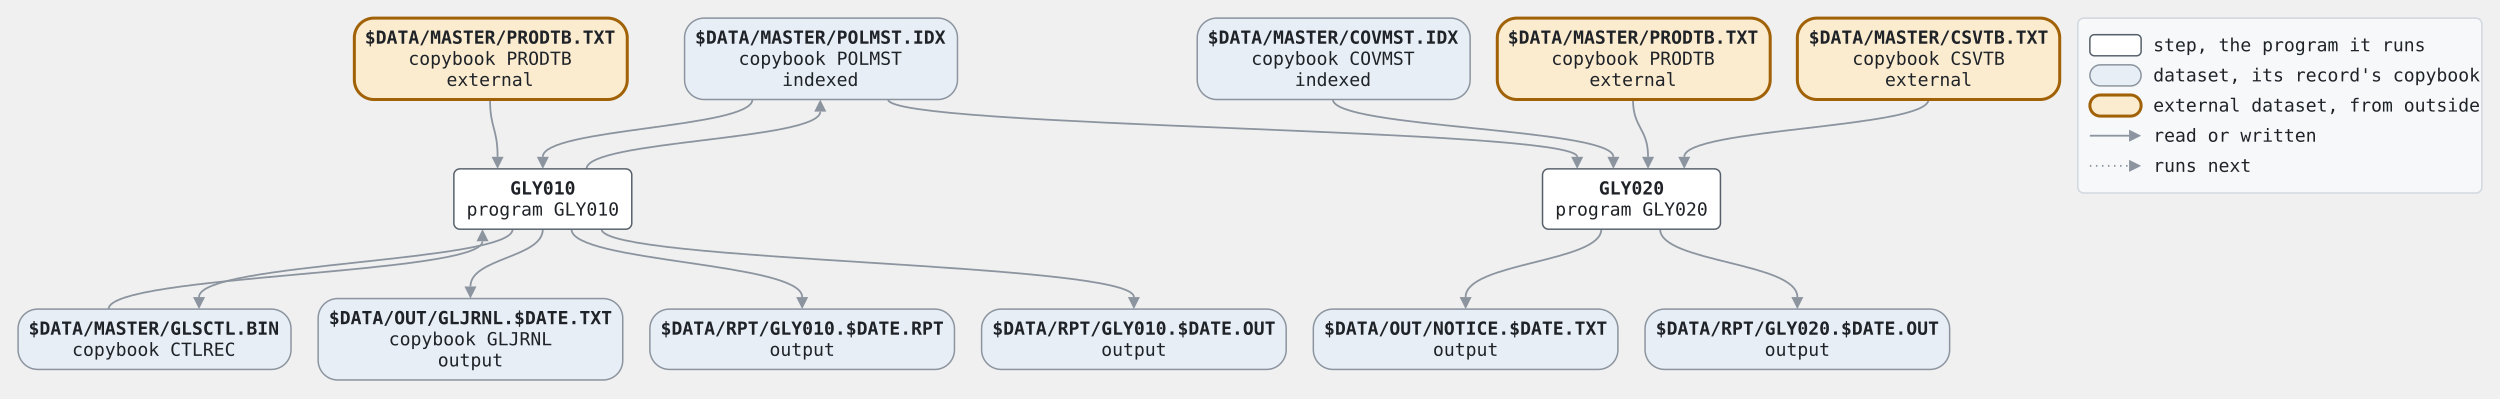
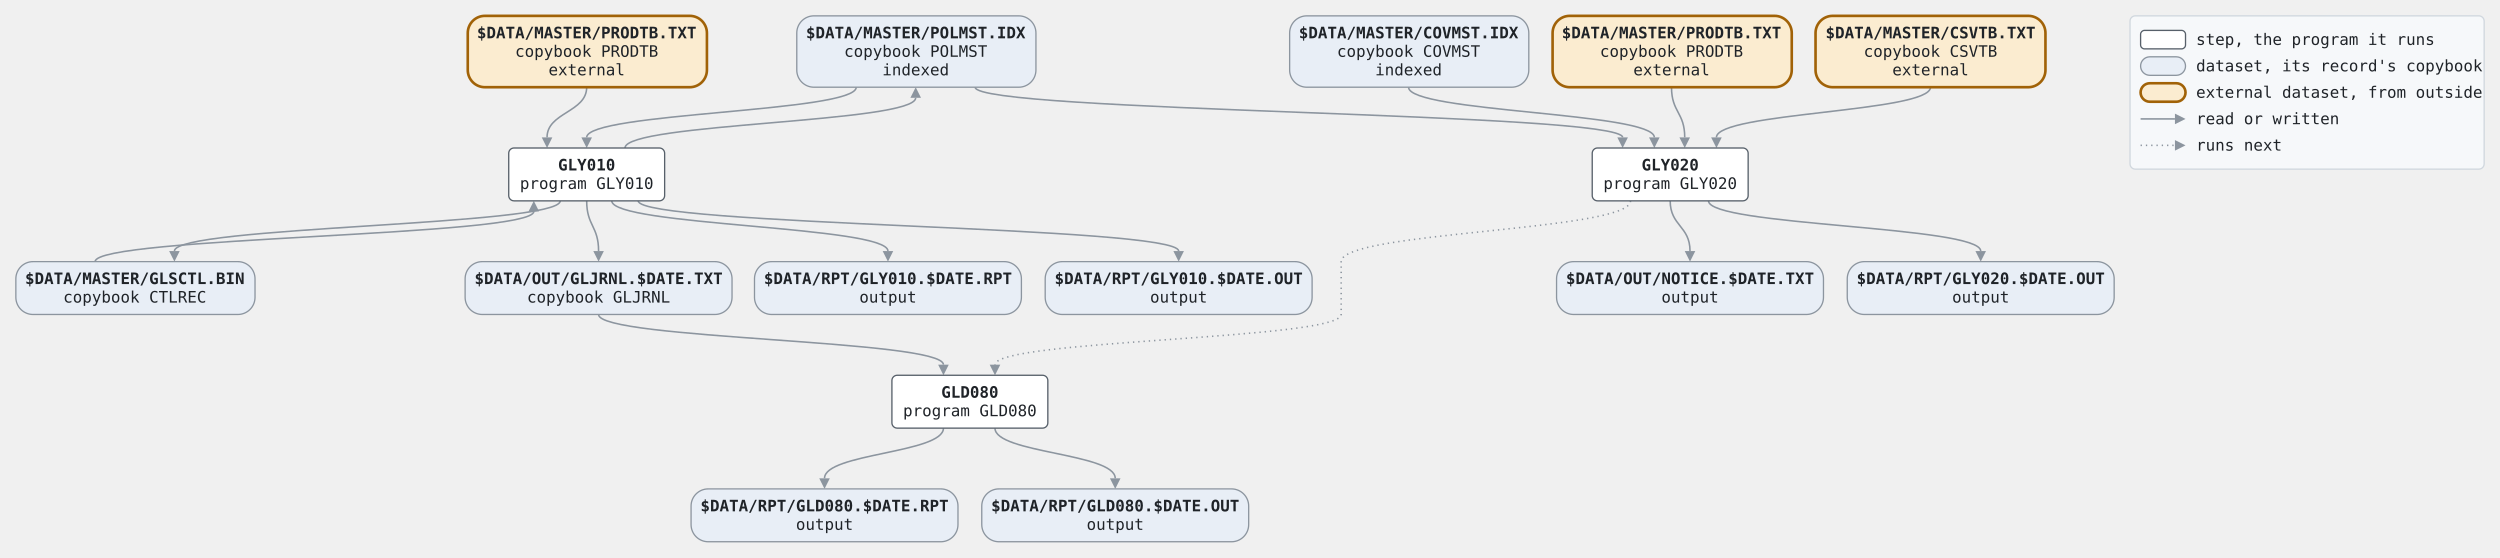
- <svg xmlns="http://www.w3.org/2000/svg" width="1658" height="264" viewBox="0 0 1658 264" font-family="ui-monospace, SFMono-Regular, Menlo, Consolas, monospace" font-size="12">
+ <svg xmlns="http://www.w3.org/2000/svg" width="1892" height="422" viewBox="0 0 1892 422" font-family="ui-monospace, SFMono-Regular, Menlo, Consolas, monospace" font-size="12">
  <style>
.box { fill: #ffffff; stroke: #57606a; stroke-width: 1 }
.box.emphasis { stroke-width: 2.5 }
.box.data { fill: #e8eef6; stroke: #8c959f }
.box.external { fill: #fbecd0; stroke: #a16207; stroke-width: 2 }
.box.dashed { stroke-dasharray: 4 3 }
.label { fill: #1f2328 }
.label.first { font-weight: 600 }
.edge { fill: none; stroke: #8c959f; stroke-width: 1.2 }
.edge.dashed { stroke-dasharray: 4 3 }
.edge.dotted { stroke-dasharray: 1 3 }
.head { fill: #8c959f }
.legend { fill: #f6f8fa; stroke: #d0d7de }
.edge-label { fill: #57606a; font-size: 11px; paint-order: stroke; stroke: #ffffff; stroke-width: 4px; stroke-linejoin: round }
.box.highlight { stroke: #c2410c; stroke-width: 2.5 }
.edge.highlight { stroke: #c2410c; stroke-width: 2 }
.head.highlight { fill: #c2410c }
@media (prefers-color-scheme: dark) {
  .box { fill: #161b22; stroke: #8b949e }
  .box.data { fill: #1f2a3a; stroke: #6e7681 }
  .box.external { fill: #3a2c12; stroke: #d6a64a }
  .label { fill: #e6edf3 }
  .edge { stroke: #6e7681 }
  .head { fill: #6e7681 }
  .legend { fill: #0d1117; stroke: #30363d }
  .edge-label { fill: #9da5ae; stroke: #0d1117 }
  .box.highlight, .edge.highlight { stroke: #fb923c }
  .head.highlight { fill: #fb923c }
}
</style>
  <defs>
    <marker id="arrow" viewBox="0 0 8 8" refX="0" refY="4" markerUnits="userSpaceOnUse" markerWidth="8" markerHeight="8" orient="auto-start-reverse">
      <path class="head" d="M0,0 L8,4 L0,8 z" />
    </marker>
    <marker id="arrow-highlight" viewBox="0 0 8 8" refX="0" refY="4" markerUnits="userSpaceOnUse" markerWidth="8" markerHeight="8" orient="auto-start-reverse">
      <path class="head highlight" d="M0,0 L8,4 L0,8 z" />
    </marker>
  </defs>
-   <path class="edge" d="M499,66 C499,85 360,85 360,104" marker-end="url(#arrow)" />
-   <path class="edge" d="M325,66 C325,85 330,85 330,104" marker-end="url(#arrow)" />
-   <path class="edge" d="M320,160 C320,182 72,182 72,205" marker-start="url(#arrow)" />
-   <path class="edge" d="M544,74 C544,93 389,93 389,112" marker-start="url(#arrow)" />
-   <path class="edge" d="M340,152 C340,174 132,174 132,197" marker-end="url(#arrow)" />
-   <path class="edge" d="M360,152 C360,171 312,171 312,190" marker-end="url(#arrow)" />
-   <path class="edge" d="M379,152 C379,174 532,174 532,197" marker-end="url(#arrow)" />
-   <path class="edge" d="M399,152 C399,174 752,174 752,197" marker-end="url(#arrow)" />
-   <path class="edge" d="M589,66 C589,85 1046,85 1046,104" marker-end="url(#arrow)" />
-   <path class="edge" d="M884,66 C884,85 1070,85 1070,104" marker-end="url(#arrow)" />
-   <path class="edge" d="M1083,66 C1083,85 1093,85 1093,104" marker-end="url(#arrow)" />
-   <path class="edge" d="M1279,66 C1279,85 1117,85 1117,104" marker-end="url(#arrow)" />
-   <path class="edge" d="M1062,152 C1062,174 972,174 972,197" marker-end="url(#arrow)" />
-   <path class="edge" d="M1101,152 C1101,174 1192,174 1192,197" marker-end="url(#arrow)" />
+   <path class="edge" d="M648,66 C648,85 444,85 444,104" marker-end="url(#arrow)" />
+   <path class="edge" d="M444,66 C444,85 414,85 414,104" marker-end="url(#arrow)" />
+   <path class="edge" d="M404,160 C404,179 72,179 72,198" marker-start="url(#arrow)" />
+   <path class="edge" d="M693,74 C693,93 473,93 473,112" marker-start="url(#arrow)" />
+   <path class="edge" d="M424,152 C424,171 132,171 132,190" marker-end="url(#arrow)" />
+   <path class="edge" d="M444,152 C444,171 453,171 453,190" marker-end="url(#arrow)" />
+   <path class="edge" d="M463,152 C463,171 672,171 672,190" marker-end="url(#arrow)" />
+   <path class="edge" d="M483,152 C483,171 892,171 892,190" marker-end="url(#arrow)" />
+   <path class="edge" d="M738,66 C738,85 1228,85 1228,104" marker-end="url(#arrow)" />
+   <path class="edge" d="M1066,66 C1066,85 1252,85 1252,104" marker-end="url(#arrow)" />
+   <path class="edge" d="M1265,66 C1265,85 1275,85 1275,104" marker-end="url(#arrow)" />
+   <path class="edge" d="M1461,66 C1461,85 1299,85 1299,104" marker-end="url(#arrow)" />
+   <path class="edge" d="M1264,152 C1264,171 1279,171 1279,190" marker-end="url(#arrow)" />
+   <path class="edge" d="M1293,152 C1293,171 1499,171 1499,190" marker-end="url(#arrow)" />
+   <path class="edge" d="M453,238 C453,257 714,257 714,276" marker-end="url(#arrow)" />
+   <path class="edge dotted" d="M1234,152 C1234,175 1015,175 1015,198 L1015,238 C1015,257 753,257 753,276" marker-end="url(#arrow)" />
+   <path class="edge" d="M714,324 C714,343 624,343 624,362" marker-end="url(#arrow)" />
+   <path class="edge" d="M753,324 C753,343 844,343 844,362" marker-end="url(#arrow)" />
  <a href="../copybooks/POLMST.md">
-     <rect class="box data" x="454" y="12" width="181" height="54" rx="13" />
-     <text class="label first" x="544" y="29" text-anchor="middle">$DATA/MASTER/POLMST.IDX</text>
-     <text class="label" x="544" y="43" text-anchor="middle">copybook POLMST</text>
-     <text class="label" x="544" y="57" text-anchor="middle">indexed</text>
+     <rect class="box data" x="603" y="12" width="181" height="54" rx="13" />
+     <text class="label first" x="693" y="29" text-anchor="middle">$DATA/MASTER/POLMST.IDX</text>
+     <text class="label" x="693" y="43" text-anchor="middle">copybook POLMST</text>
+     <text class="label" x="693" y="57" text-anchor="middle">indexed</text>
  </a>
  <a href="../copybooks/PRODTB.md">
-     <rect class="box data external" x="235" y="12" width="181" height="54" rx="13" />
-     <text class="label first" x="325" y="29" text-anchor="middle">$DATA/MASTER/PRODTB.TXT</text>
-     <text class="label" x="325" y="43" text-anchor="middle">copybook PRODTB</text>
-     <text class="label" x="325" y="57" text-anchor="middle">external</text>
+     <rect class="box data external" x="354" y="12" width="181" height="54" rx="13" />
+     <text class="label first" x="444" y="29" text-anchor="middle">$DATA/MASTER/PRODTB.TXT</text>
+     <text class="label" x="444" y="43" text-anchor="middle">copybook PRODTB</text>
+     <text class="label" x="444" y="57" text-anchor="middle">external</text>
  </a>
  <a href="../copybooks/CTLREC.md">
-     <rect class="box data" x="12" y="205" width="181" height="40" rx="13" />
-     <text class="label first" x="102" y="222" text-anchor="middle">$DATA/MASTER/GLSCTL.BIN</text>
-     <text class="label" x="102" y="236" text-anchor="middle">copybook CTLREC</text>
+     <rect class="box data" x="12" y="198" width="181" height="40" rx="13" />
+     <text class="label first" x="102" y="215" text-anchor="middle">$DATA/MASTER/GLSCTL.BIN</text>
+     <text class="label" x="102" y="229" text-anchor="middle">copybook CTLREC</text>
  </a>
  <a href="../programs/GLY010.md">
-     <rect class="box" x="301" y="112" width="118" height="40" rx="4" />
-     <text class="label first" x="360" y="129" text-anchor="middle">GLY010</text>
-     <text class="label" x="360" y="143" text-anchor="middle">program GLY010</text>
+     <rect class="box" x="385" y="112" width="118" height="40" rx="4" />
+     <text class="label first" x="444" y="129" text-anchor="middle">GLY010</text>
+     <text class="label" x="444" y="143" text-anchor="middle">program GLY010</text>
  </a>
  <a href="../copybooks/GLJRNL.md">
-     <rect class="box data" x="211" y="198" width="202" height="54" rx="13" />
-     <text class="label first" x="312" y="215" text-anchor="middle">$DATA/OUT/GLJRNL.$DATE.TXT</text>
-     <text class="label" x="312" y="229" text-anchor="middle">copybook GLJRNL</text>
-     <text class="label" x="312" y="243" text-anchor="middle">output</text>
+     <rect class="box data" x="352" y="198" width="202" height="40" rx="13" />
+     <text class="label first" x="453" y="215" text-anchor="middle">$DATA/OUT/GLJRNL.$DATE.TXT</text>
+     <text class="label" x="453" y="229" text-anchor="middle">copybook GLJRNL</text>
  </a>
  <g>
-     <rect class="box data" x="431" y="205" width="202" height="40" rx="13" />
-     <text class="label first" x="532" y="222" text-anchor="middle">$DATA/RPT/GLY010.$DATE.RPT</text>
-     <text class="label" x="532" y="236" text-anchor="middle">output</text>
+     <rect class="box data" x="571" y="198" width="202" height="40" rx="13" />
+     <text class="label first" x="672" y="215" text-anchor="middle">$DATA/RPT/GLY010.$DATE.RPT</text>
+     <text class="label" x="672" y="229" text-anchor="middle">output</text>
  </g>
  <g>
-     <rect class="box data" x="651" y="205" width="202" height="40" rx="13" />
-     <text class="label first" x="752" y="222" text-anchor="middle">$DATA/RPT/GLY010.$DATE.OUT</text>
-     <text class="label" x="752" y="236" text-anchor="middle">output</text>
+     <rect class="box data" x="791" y="198" width="202" height="40" rx="13" />
+     <text class="label first" x="892" y="215" text-anchor="middle">$DATA/RPT/GLY010.$DATE.OUT</text>
+     <text class="label" x="892" y="229" text-anchor="middle">output</text>
  </g>
  <a href="../copybooks/COVMST.md">
-     <rect class="box data" x="794" y="12" width="181" height="54" rx="13" />
-     <text class="label first" x="884" y="29" text-anchor="middle">$DATA/MASTER/COVMST.IDX</text>
-     <text class="label" x="884" y="43" text-anchor="middle">copybook COVMST</text>
-     <text class="label" x="884" y="57" text-anchor="middle">indexed</text>
+     <rect class="box data" x="976" y="12" width="181" height="54" rx="13" />
+     <text class="label first" x="1066" y="29" text-anchor="middle">$DATA/MASTER/COVMST.IDX</text>
+     <text class="label" x="1066" y="43" text-anchor="middle">copybook COVMST</text>
+     <text class="label" x="1066" y="57" text-anchor="middle">indexed</text>
  </a>
  <a href="../copybooks/PRODTB.md">
-     <rect class="box data external" x="993" y="12" width="181" height="54" rx="13" />
-     <text class="label first" x="1083" y="29" text-anchor="middle">$DATA/MASTER/PRODTB.TXT</text>
-     <text class="label" x="1083" y="43" text-anchor="middle">copybook PRODTB</text>
-     <text class="label" x="1083" y="57" text-anchor="middle">external</text>
+     <rect class="box data external" x="1175" y="12" width="181" height="54" rx="13" />
+     <text class="label first" x="1265" y="29" text-anchor="middle">$DATA/MASTER/PRODTB.TXT</text>
+     <text class="label" x="1265" y="43" text-anchor="middle">copybook PRODTB</text>
+     <text class="label" x="1265" y="57" text-anchor="middle">external</text>
  </a>
  <a href="../copybooks/CSVTB.md">
-     <rect class="box data external" x="1192" y="12" width="174" height="54" rx="13" />
-     <text class="label first" x="1279" y="29" text-anchor="middle">$DATA/MASTER/CSVTB.TXT</text>
-     <text class="label" x="1279" y="43" text-anchor="middle">copybook CSVTB</text>
-     <text class="label" x="1279" y="57" text-anchor="middle">external</text>
+     <rect class="box data external" x="1374" y="12" width="174" height="54" rx="13" />
+     <text class="label first" x="1461" y="29" text-anchor="middle">$DATA/MASTER/CSVTB.TXT</text>
+     <text class="label" x="1461" y="43" text-anchor="middle">copybook CSVTB</text>
+     <text class="label" x="1461" y="57" text-anchor="middle">external</text>
  </a>
  <a href="../programs/GLY020.md">
-     <rect class="box" x="1023" y="112" width="118" height="40" rx="4" />
-     <text class="label first" x="1082" y="129" text-anchor="middle">GLY020</text>
-     <text class="label" x="1082" y="143" text-anchor="middle">program GLY020</text>
+     <rect class="box" x="1205" y="112" width="118" height="40" rx="4" />
+     <text class="label first" x="1264" y="129" text-anchor="middle">GLY020</text>
+     <text class="label" x="1264" y="143" text-anchor="middle">program GLY020</text>
  </a>
  <g>
-     <rect class="box data" x="871" y="205" width="202" height="40" rx="13" />
-     <text class="label first" x="972" y="222" text-anchor="middle">$DATA/OUT/NOTICE.$DATE.TXT</text>
-     <text class="label" x="972" y="236" text-anchor="middle">output</text>
+     <rect class="box data" x="1178" y="198" width="202" height="40" rx="13" />
+     <text class="label first" x="1279" y="215" text-anchor="middle">$DATA/OUT/NOTICE.$DATE.TXT</text>
+     <text class="label" x="1279" y="229" text-anchor="middle">output</text>
  </g>
  <g>
-     <rect class="box data" x="1091" y="205" width="202" height="40" rx="13" />
-     <text class="label first" x="1192" y="222" text-anchor="middle">$DATA/RPT/GLY020.$DATE.OUT</text>
-     <text class="label" x="1192" y="236" text-anchor="middle">output</text>
+     <rect class="box data" x="1398" y="198" width="202" height="40" rx="13" />
+     <text class="label first" x="1499" y="215" text-anchor="middle">$DATA/RPT/GLY020.$DATE.OUT</text>
+     <text class="label" x="1499" y="229" text-anchor="middle">output</text>
+   </g>
+   <a href="../programs/GLD080.md">
+     <rect class="box" x="675" y="284" width="118" height="40" rx="4" />
+     <text class="label first" x="734" y="301" text-anchor="middle">GLD080</text>
+     <text class="label" x="734" y="315" text-anchor="middle">program GLD080</text>
+   </a>
+   <g>
+     <rect class="box data" x="523" y="370" width="202" height="40" rx="13" />
+     <text class="label first" x="624" y="387" text-anchor="middle">$DATA/RPT/GLD080.$DATE.RPT</text>
+     <text class="label" x="624" y="401" text-anchor="middle">output</text>
+   </g>
+   <g>
+     <rect class="box data" x="743" y="370" width="202" height="40" rx="13" />
+     <text class="label first" x="844" y="387" text-anchor="middle">$DATA/RPT/GLD080.$DATE.OUT</text>
+     <text class="label" x="844" y="401" text-anchor="middle">output</text>
  </g>
  <g class="legend-keys">
-     <rect class="legend" x="1378" y="12" width="268" height="116" rx="4" />
-     <rect class="box" x="1386" y="23" width="34" height="14" rx="3" />
-     <text class="label" x="1428" y="34">step, the program it runs</text>
-     <rect class="box data" x="1386" y="43" width="34" height="14" rx="7" />
-     <text class="label" x="1428" y="54">dataset, its record's copybook</text>
-     <rect class="box data external" x="1386" y="63" width="34" height="14" rx="7" />
-     <text class="label" x="1428" y="74">external dataset, from outside</text>
-     <path class="edge" d="M1386,90 L1412,90" marker-end="url(#arrow)" />
-     <text class="label" x="1428" y="94">read or written</text>
-     <path class="edge dotted" d="M1386,110 L1412,110" marker-end="url(#arrow)" />
-     <text class="label" x="1428" y="114">runs next</text>
+     <rect class="legend" x="1612" y="12" width="268" height="116" rx="4" />
+     <rect class="box" x="1620" y="23" width="34" height="14" rx="3" />
+     <text class="label" x="1662" y="34">step, the program it runs</text>
+     <rect class="box data" x="1620" y="43" width="34" height="14" rx="7" />
+     <text class="label" x="1662" y="54">dataset, its record's copybook</text>
+     <rect class="box data external" x="1620" y="63" width="34" height="14" rx="7" />
+     <text class="label" x="1662" y="74">external dataset, from outside</text>
+     <path class="edge" d="M1620,90 L1646,90" marker-end="url(#arrow)" />
+     <text class="label" x="1662" y="94">read or written</text>
+     <path class="edge dotted" d="M1620,110 L1646,110" marker-end="url(#arrow)" />
+     <text class="label" x="1662" y="114">runs next</text>
  </g>
</svg>
